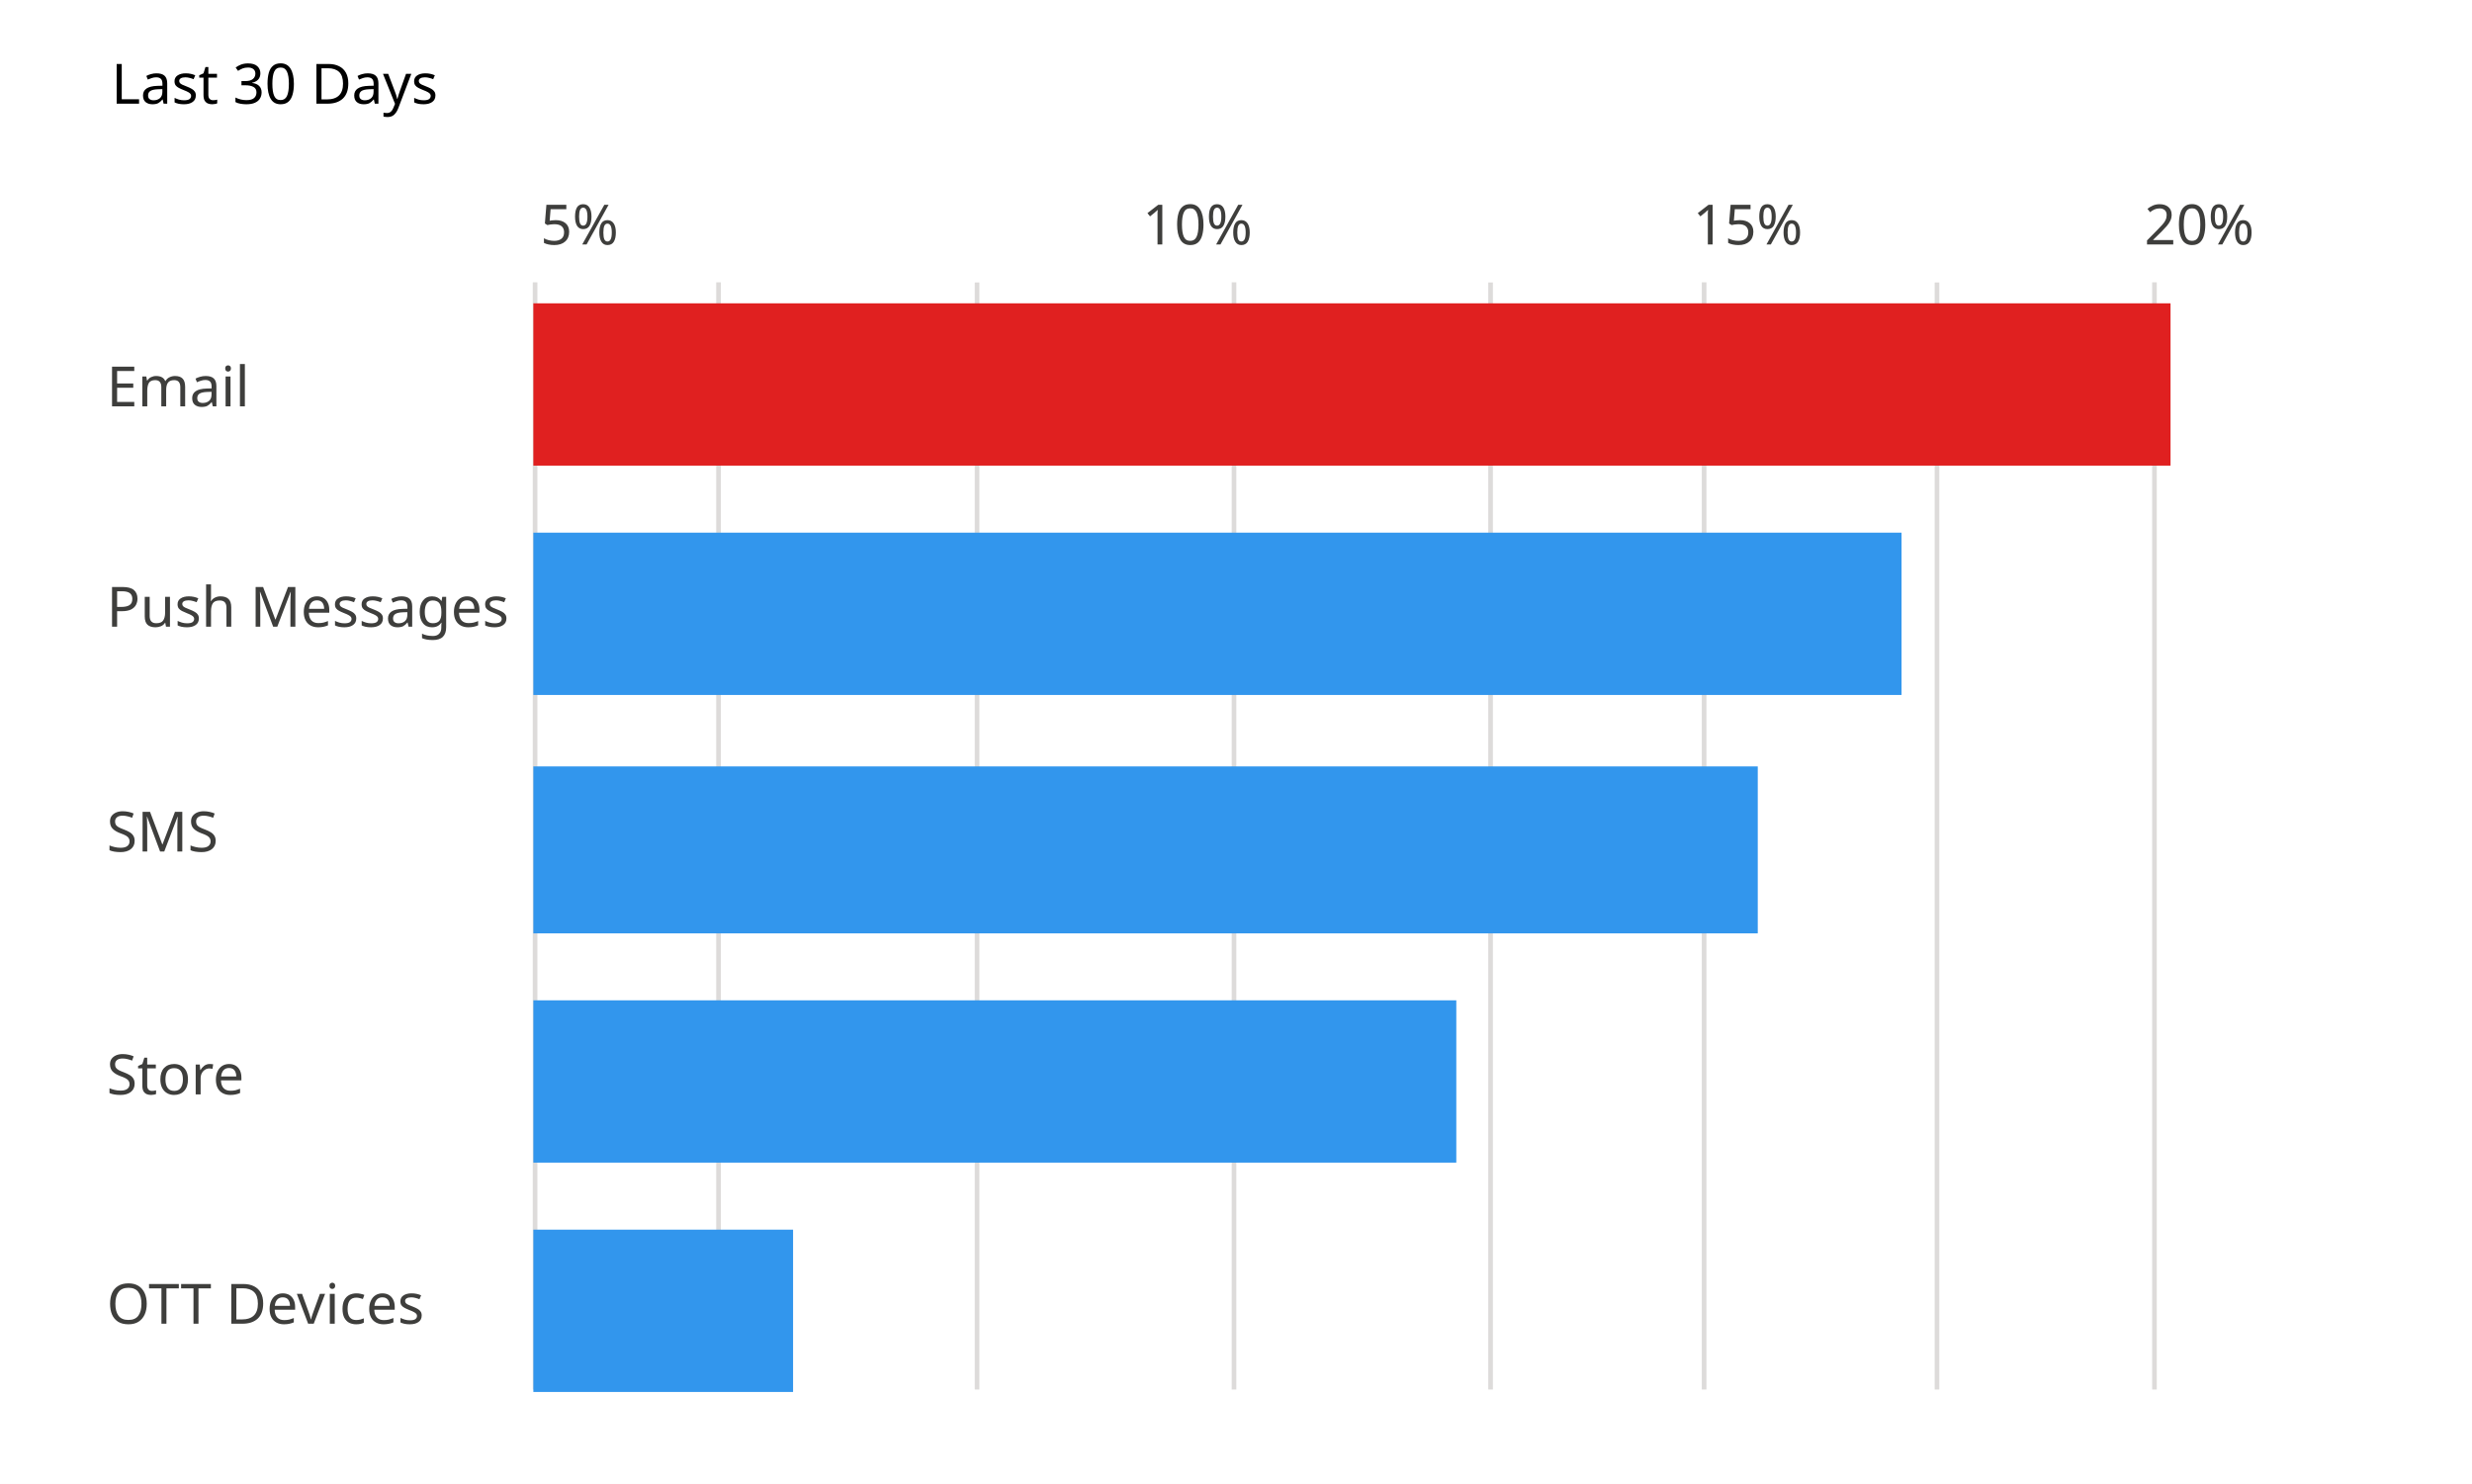
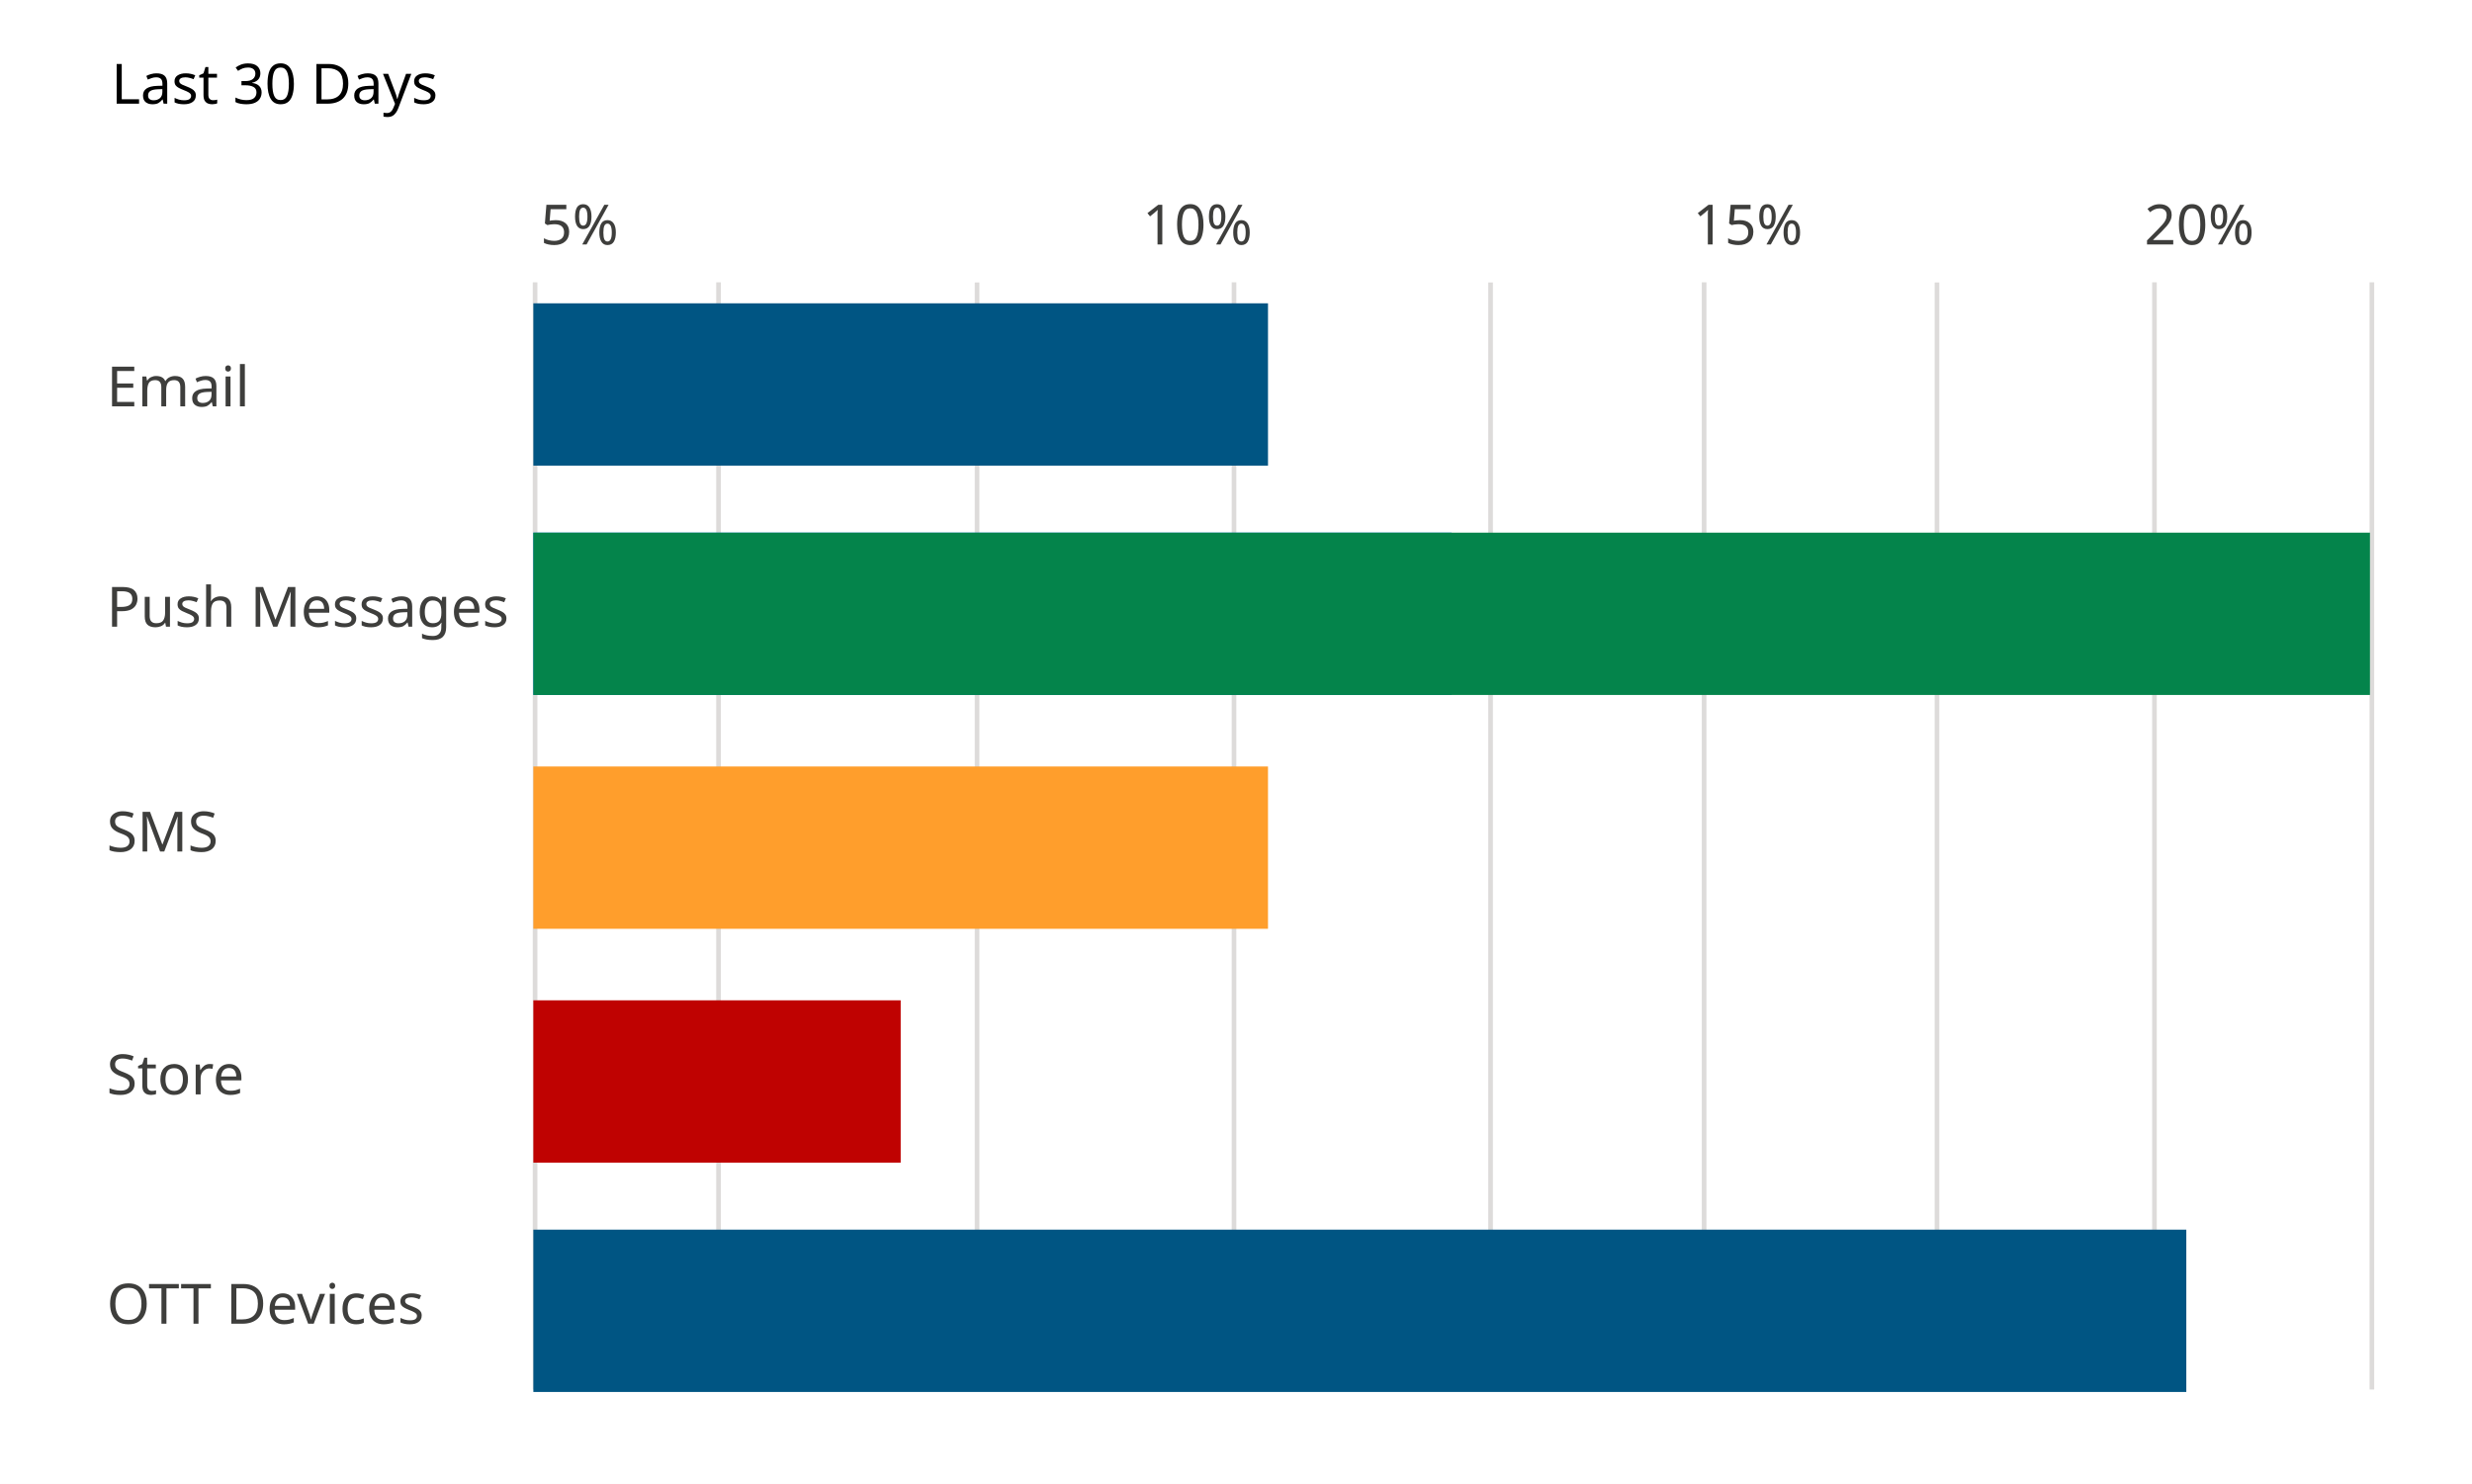
<svg xmlns="http://www.w3.org/2000/svg" width="533px" height="320px" viewBox="0 0 533 320" version="1.1">
  <g id="filled-in" stroke="none" stroke-width="1" fill="none" fill-rule="evenodd">
    <g id="bar-graph">
-       <g id="top-channels" stroke-width="1">
+       <g id="top-channels" stroke-width="1" fill-rule="evenodd">
        <g id="Group-3" fill="#FFFFFF">
          <polygon id="Rectangle-18-Copy" points="0 0 0 320 533 320 533 0" />
        </g>
        <g id="Gridline" transform="translate(114, 37.78788)">
          <g id="stop7" transform="translate(348.2133, 0)">
            <path d="M2.32,23.091 L2.32,261.848" id="Path-2_7" stroke="#DDDBDA" />
+             <path d="M49.201,23.091 L49.201,261.848" id="Path-2_7" stroke="#DDDBDA" />
            <text id="dyn-text=stop-7" fill="#3E3E3C" font-family="SalesforceSans-Regular, Salesforce Sans" font-size="12" font-weight="normal">
              <tspan x="0.137" y="14.933">20%</tspan>
            </text>
          </g>
          <g id="stop6" transform="translate(301.7972, 0)">
            <path d="M1.846,23.124 L1.846,261.848" id="Path-2_6" stroke="#DDDBDA" />
            <text id="dyn-text=stop-6" fill="#3E3E3C" font-family="SalesforceSans-Regular, Salesforce Sans" font-size="12" font-weight="normal" />
          </g>
          <g id="stop5" transform="translate(250.521, 0)">
            <path d="M2.912,23.091 L2.912,261.848" id="Path-2_5" stroke="#DDDBDA" />
            <text id="dyn-text=stop-5" fill="#3E3E3C" font-family="SalesforceSans-Regular, Salesforce Sans" font-size="12" font-weight="normal">
              <tspan x="0.482" y="14.933">15%</tspan>
            </text>
          </g>
          <g id="stop4" transform="translate(196.3147, 0)">
            <path d="M11.077,23.124 L11.077,261.848" id="Path-2_3" stroke="#DDDBDA" />
            <text id="dyn-text=stop-4" fill="#3E3E3C" font-family="SalesforceSans-Regular, Salesforce Sans" font-size="12" font-weight="normal" />
          </g>
          <g id="stop3" transform="translate(131.8531, 0)">
            <path d="M20.217,23.091 L20.217,261.848" id="Path-2_2" stroke="#DDDBDA" />
            <text id="dyn-text=stop-3" fill="#3E3E3C" font-family="SalesforceSans-Regular, Salesforce Sans" font-size="12" font-weight="normal">
              <tspan x="0.491" y="14.933">10%</tspan>
            </text>
          </g>
          <g id="stop2" transform="translate(70.32168, 0)">
            <path d="M26.347,23.124 L26.347,261.848" id="Path-2_4" stroke="#DDDBDA" />
            <text id="dyn-text=stop-2" fill="#3E3E3C" font-family="SalesforceSans-Regular, Salesforce Sans" font-size="12" font-weight="normal" />
          </g>
          <g id="stop1">
            <path d="M40.927,23.091 L40.927,261.848" id="Path-2" stroke="#DDDBDA" />
            <path d="M1.371,23.091 L1.371,261.848" id="Path-2.1" stroke="#DDDBDA" />
            <text id="dyn-text=stop-1" fill="#3E3E3C" font-family="SalesforceSans-Regular, Salesforce Sans" font-size="12" font-weight="normal">
              <tspan x="2.532" y="14.933">5%</tspan>
            </text>
          </g>
        </g>
-         <g id="auto-animate=grow-from-left" transform="translate(115, 65.40909)" fill="#E02020" fill-rule="nonzero">
-           <polygon points="0 0 353 0 353 35 0 35" />
+         <g id="auto-animate=grow-from-left" transform="translate(115, 265.1667)">
+           <g id="group-of-bars">
+             <polygon id="10%" fill-opacity="0" fill="#FFFFFF" fill-rule="nonzero" points="0 0 39.6 0 39.6 35 0 35" />
+             <polygon id="20%" fill-opacity="0" fill="#FFFFFF" fill-rule="nonzero" points="0 0 79.2 0 79.2 35 0 35" />
+             <polygon id="30%" fill-opacity="0" fill="#FFFFFF" fill-rule="nonzero" points="0 0 118.8 0 118.8 35 0 35" />
+             <polygon id="40%" fill-opacity="0" fill="#FFFFFF" fill-rule="nonzero" points="0 0 158.4 0 158.4 35 0 35" />
+             <polygon id="50%" fill-opacity="0" fill="#FFFFFF" fill-rule="nonzero" points="0 0 198 0 198 35 0 35" />
+             <polygon id="60%" fill-opacity="0" fill="#FFFFFF" fill-rule="nonzero" points="0 0 237.6 0 237.6 35 0 35" />
+             <polygon id="70%" fill-opacity="0" fill="#FFFFFF" fill-rule="nonzero" points="0 0 277.2 0 277.2 35 0 35" />
+             <polygon id="80%" fill-opacity="0" fill="#FFFFFF" fill-rule="nonzero" points="0 0 316.8 0 316.8 35 0 35" />
+             <polygon id="90%" fill="#005583" fill-rule="nonzero" points="0 0 356.4 0 356.4 35 0 35" />
+             <polygon id="100%" fill-opacity="0" fill="#FFFFFF" fill-rule="nonzero" points="0 0 396 0 396 35 0 35" />
+           </g>
        </g>
-         <g id="auto-animate=grow-from-left" transform="translate(115, 114.8636)" fill="#3296ED" fill-rule="nonzero">
-           <polygon points="0 0 295 0 295 35 0 35" />
+         <g id="auto-animate=grow-from-left" transform="translate(115, 215.7121)">
+           <g id="group-of-bars">
+             <polygon id="10%" fill-opacity="0" fill="#FFFFFF" fill-rule="nonzero" points="0 0 39.6 0 39.6 35 0 35" />
+             <polygon id="20%" fill="#BF0201" fill-rule="nonzero" points="0 0 79.2 0 79.2 35 0 35" />
+             <polygon id="30%" fill-opacity="0" fill="#FFFFFF" fill-rule="nonzero" points="0 0 118.8 0 118.8 35 0 35" />
+             <polygon id="40%" fill-opacity="0" fill="#FFFFFF" fill-rule="nonzero" points="0 0 158.4 0 158.4 35 0 35" />
+             <polygon id="50%" fill-opacity="0" fill="#FFFFFF" fill-rule="nonzero" points="0 0 198 0 198 35 0 35" />
+             <polygon id="60%" fill-opacity="0" fill="#FFFFFF" fill-rule="nonzero" points="0 0 237.6 0 237.6 35 0 35" />
+             <polygon id="70%" fill-opacity="0" fill="#FFFFFF" fill-rule="nonzero" points="0 0 277.2 0 277.2 35 0 35" />
+             <polygon id="80%" fill-opacity="0" fill="#FFFFFF" fill-rule="nonzero" points="0 0 316.8 0 316.8 35 0 35" />
+             <polygon id="90%" fill-opacity="0" fill="#FFFFFF" fill-rule="nonzero" points="0 0 356.4 0 356.4 35 0 35" />
+             <polygon id="100%" fill-opacity="0" fill="#FFFFFF" fill-rule="nonzero" points="0 0 396 0 396 35 0 35" />
+           </g>
        </g>
-         <g id="auto-animate=grow-from-left" transform="translate(115, 165.2727)" fill="#3296ED" fill-rule="nonzero">
-           <polygon points="0 0 264 0 264 36 0 36" />
+         <g id="auto-animate=grow-from-left" transform="translate(115, 165.2879)">
+           <g id="group-of-bars">
+             <polygon id="10%" fill-opacity="0" fill="#FFFFFF" fill-rule="nonzero" points="0 0 39.6 0 39.6 35 0 35" />
+             <polygon id="20%" fill-opacity="0" fill="#FFFFFF" fill-rule="nonzero" points="0 0 79.2 0 79.2 35 0 35" />
+             <polygon id="30%" fill-opacity="0" fill="#FFFFFF" fill-rule="nonzero" points="0 0 118.8 0 118.8 35 0 35" />
+             <polygon id="40%" fill="#FF9E2C" fill-rule="nonzero" points="0 0 158.4 0 158.4 35 0 35" />
+             <polygon id="50%" fill-opacity="0" fill="#FFFFFF" fill-rule="nonzero" points="0 0 198 0 198 35 0 35" />
+             <polygon id="60%" fill-opacity="0" fill="#FFFFFF" fill-rule="nonzero" points="0 0 237.6 0 237.6 35 0 35" />
+             <polygon id="70%" fill-opacity="0" fill="#FFFFFF" fill-rule="nonzero" points="0 0 277.2 0 277.2 35 0 35" />
+             <polygon id="80%" fill-opacity="0" fill="#FFFFFF" fill-rule="nonzero" points="0 0 316.8 0 316.8 35 0 35" />
+             <polygon id="90%" fill-opacity="0" fill="#FFFFFF" fill-rule="nonzero" points="0 0 356.4 0 356.4 35 0 35" />
+             <polygon id="100%" fill-opacity="0" fill="#FFFFFF" fill-rule="nonzero" points="0 0 396 0 396 35 0 35" />
+           </g>
        </g>
-         <g id="auto-animate=grow-from-left" transform="translate(115, 215.7121)" fill="#3296ED" fill-rule="nonzero">
-           <polygon points="0 0 199 0 199 35 0 35" />
+         <g id="auto-animate=grow-from-left" transform="translate(115, 114.8636)">
+           <g id="group-of-bars">
+             <polygon id="10%" fill-opacity="0" fill="#FFFFFF" fill-rule="nonzero" points="0 0 39.6 0 39.6 35 0 35" />
+             <polygon id="20%" fill-opacity="0" fill="#FFFFFF" fill-rule="nonzero" points="0 0 79.2 0 79.2 35 0 35" />
+             <polygon id="30%" fill-opacity="0" fill="#FFFFFF" fill-rule="nonzero" points="0 0 118.8 0 118.8 35 0 35" />
+             <polygon id="40%" fill-opacity="0" fill="#FFFFFF" fill-rule="nonzero" points="0 0 158.4 0 158.4 35 0 35" />
+             <polygon id="50%" fill="#0070D2" fill-rule="nonzero" points="0 0 198 0 198 35 0 35" />
+             <polygon id="60%" fill-opacity="0" fill="#FFFFFF" fill-rule="nonzero" points="0 0 237.6 0 237.6 35 0 35" />
+             <polygon id="70%" fill-opacity="0" fill="#FFFFFF" fill-rule="nonzero" points="0 0 277.2 0 277.2 35 0 35" />
+             <polygon id="80%" fill-opacity="0" fill="#FFFFFF" fill-rule="nonzero" points="0 0 316.8 0 316.8 35 0 35" />
+             <polygon id="90%" fill-opacity="0" fill="#FFFFFF" fill-rule="nonzero" points="0 0 356.4 0 356.4 35 0 35" />
+             <polygon id="100%" fill="#04844B" fill-rule="nonzero" points="0 0 396 0 396 35 0 35" />
+           </g>
        </g>
-         <g id="auto-animate=grow-from-left" transform="translate(115, 265.1667)" fill="#3296ED" fill-rule="nonzero">
-           <polygon points="0 0 56 0 56 35 0 35" />
+         <g id="auto-animate=grow-from-left" transform="translate(115, 65.40909)">
+           <g id="group-of-bars">
+             <polygon id="10%" fill-opacity="0" fill="#FFFFFF" fill-rule="nonzero" points="0 0 39.6 0 39.6 35 0 35" />
+             <polygon id="20%" fill-opacity="0" fill="#FFFFFF" fill-rule="nonzero" points="0 0 79.2 0 79.2 35 0 35" />
+             <polygon id="30%" fill-opacity="0" fill="#FFFFFF" fill-rule="nonzero" points="0 0 118.8 0 118.8 35 0 35" />
+             <polygon id="40%" fill="#005583" fill-rule="nonzero" points="0 0 158.4 0 158.4 35 0 35" />
+             <polygon id="50%" fill-opacity="0" fill="#FFFFFF" fill-rule="nonzero" points="0 0 198 0 198 35 0 35" />
+             <polygon id="60%" fill-opacity="0" fill="#FFFFFF" fill-rule="nonzero" points="0 0 237.6 0 237.6 35 0 35" />
+             <polygon id="70%" fill-opacity="0" fill="#FFFFFF" fill-rule="nonzero" points="0 0 277.2 0 277.2 35 0 35" />
+             <polygon id="80%" fill-opacity="0" fill="#FFFFFF" fill-rule="nonzero" points="0 0 316.8 0 316.8 35 0 35" />
+             <polygon id="90%" fill-opacity="0" fill="#FFFFFF" fill-rule="nonzero" points="0 0 356.4 0 356.4 35 0 35" />
+             <polygon id="100%" fill-opacity="0" fill="#FFFFFF" fill-rule="nonzero" points="0 0 396 0 396 35 0 35" />
+           </g>
        </g>
      </g>
-       <text id="dyn-text=label-5" fill="#3E3E3C" font-family="SalesforceSans-Regular, Salesforce Sans" font-size="12" font-weight="normal">
+       <text id="dyn-text=label-5" font-family="SalesforceSans-Regular, Salesforce Sans" font-size="12" font-weight="normal" line-spacing="18" fill="#3E3E3C">
        <tspan x="23" y="285.448">OTT Devices</tspan>
      </text>
-       <text id="dyn-text=label-4" fill="#3E3E3C" font-family="SalesforceSans-Regular, Salesforce Sans" font-size="12" font-weight="normal">
+       <text id="dyn-text=label-4" fill="#3E3E3C" fill-rule="evenodd" font-family="SalesforceSans-Regular, Salesforce Sans" font-size="12" font-weight="normal">
        <tspan x="23" y="235.993">Store</tspan>
      </text>
-       <text id="dyn-text=label-3" fill="#3E3E3C" font-family="SalesforceSans-Regular, Salesforce Sans" font-size="12" font-weight="normal">
+       <text id="dyn-text=label-3" fill="#3E3E3C" fill-rule="evenodd" font-family="SalesforceSans-Regular, Salesforce Sans" font-size="12" font-weight="normal">
        <tspan x="23" y="183.63">SMS</tspan>
      </text>
-       <text id="dyn-text=label-2" fill="#3E3E3C" font-family="SalesforceSans-Regular, Salesforce Sans" font-size="12" font-weight="normal">
+       <text id="dyn-text=label-2" fill="#3E3E3C" fill-rule="evenodd" font-family="SalesforceSans-Regular, Salesforce Sans" font-size="12" font-weight="normal">
        <tspan x="23" y="135.145">Push Messages</tspan>
      </text>
-       <text id="dyn-text=label-1" fill="#3E3E3C" font-family="SalesforceSans-Regular, Salesforce Sans" font-size="12" font-weight="normal">
+       <text id="dyn-text=label-1" fill="#3E3E3C" fill-rule="evenodd" font-family="SalesforceSans-Regular, Salesforce Sans" font-size="12" font-weight="normal">
        <tspan x="23" y="87.63">Email</tspan>
      </text>
-       <text id="dyn-text=title" fill="#000000" font-family="SalesforceSans-Regular, Salesforce Sans" font-size="12" font-weight="normal">
+       <text id="dyn-text=title" fill="#000000" fill-rule="evenodd" font-family="SalesforceSans-Regular, Salesforce Sans" font-size="12" font-weight="normal">
        <tspan x="24" y="22.361">Last 30 Days</tspan>
      </text>
    </g>
  </g>
</svg>
